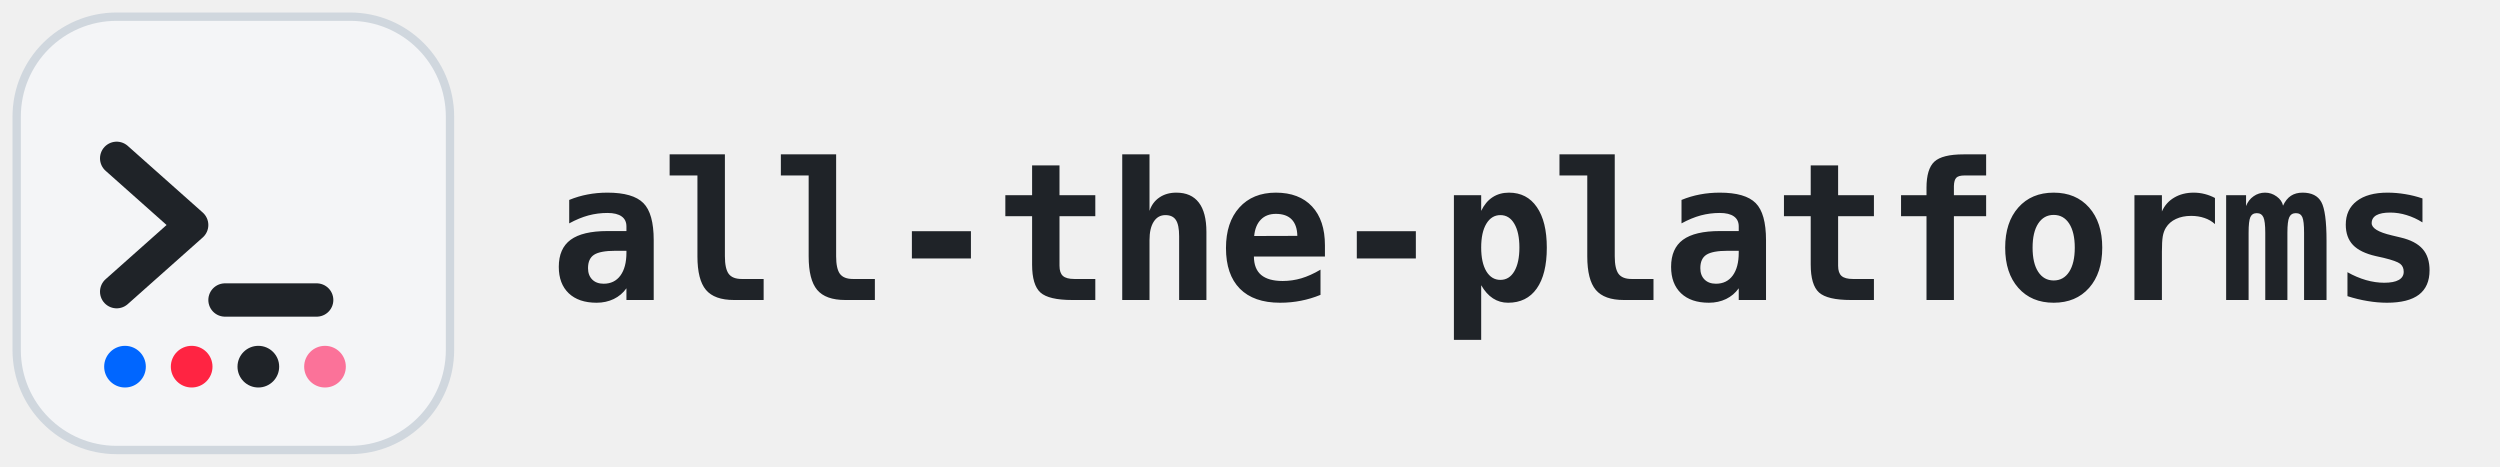
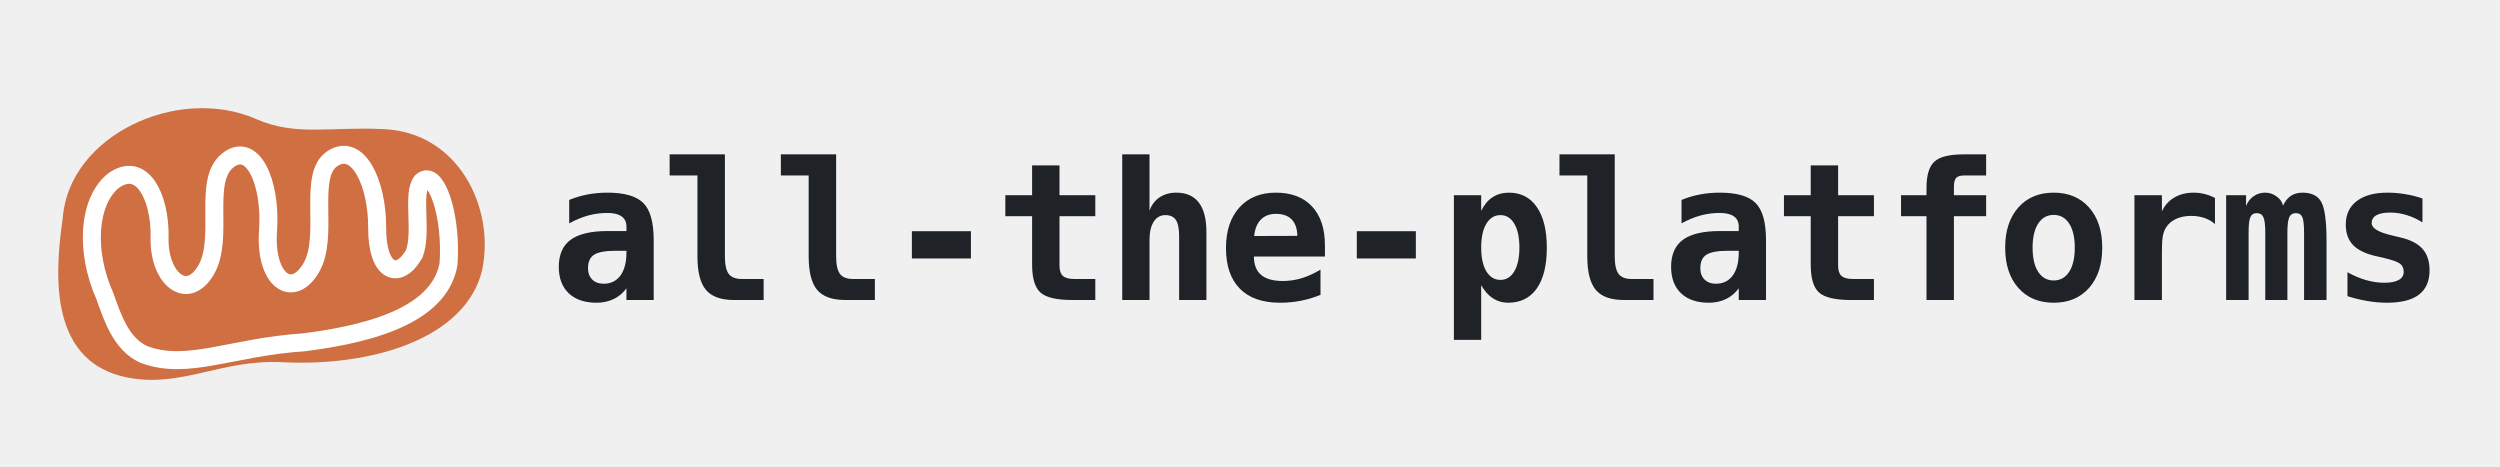
<svg xmlns="http://www.w3.org/2000/svg" width="600" height="112" viewBox="0 0 600 112" role="img" aria-label="all-the-platforms">
-   <rect x="4" y="4" width="104" height="104" rx="24" fill="#F4F5F7" stroke="#D0D7DE" stroke-width="2" />
-   <path d="M28 38 L46 54 L28 70" fill="none" stroke="#1F2328" stroke-width="8" stroke-linecap="round" stroke-linejoin="round" />
-   <path d="M54 72 H76" stroke="#1F2328" stroke-width="8" stroke-linecap="round" />
-   <circle cx="30" cy="88" r="5" fill="#0066FF" />
-   <circle cx="46" cy="88" r="5" fill="#FF2442" />
-   <circle cx="62" cy="88" r="5" fill="#1F2328" />
-   <circle cx="78" cy="88" r="5" fill="#FB7299" />
+   <g transform="translate(2 14) scale(0.48) rotate(-10 120 88)">
+     <path d="M 30,64 C 40,24 98,8 134,32 C 152,44 170,42 196,48 C 232,56 244,96 232,126 C 218,158 170,164 126,154 C 96,147 74,158 48,148 C 12,134 20,94 30,64 Z" fill="#CF6F42" />
+     <path d="M 44,106 C 38,82 44,58 58,50 C 74,42 80,62 76,82 C 72,102 84,116 96,102 C 108,88 102,58 116,50 C 130,42 136,64 130,88 C 124,112 136,124 148,110 C 160,96 154,64 168,58 C 182,52 188,74 184,96 C 180,118 190,124 200,112 C 206,102 204,82 210,77 C 218,72 222,96 216,120 C 208,142 178,148 138,146 C 102,142 78,150 58,138 C 48,131 46,118 44,106 Z" fill="none" stroke="#FFFFFF" stroke-width="9" stroke-linejoin="round" stroke-linecap="round" />
+   </g>
  <text x="132" y="72" fill="#1F2328" font-family="ui-monospace, SFMono-Regular, Menlo, Consolas, monospace" font-size="46" font-weight="700" letter-spacing="-1">all-the-platforms</text>
</svg>
